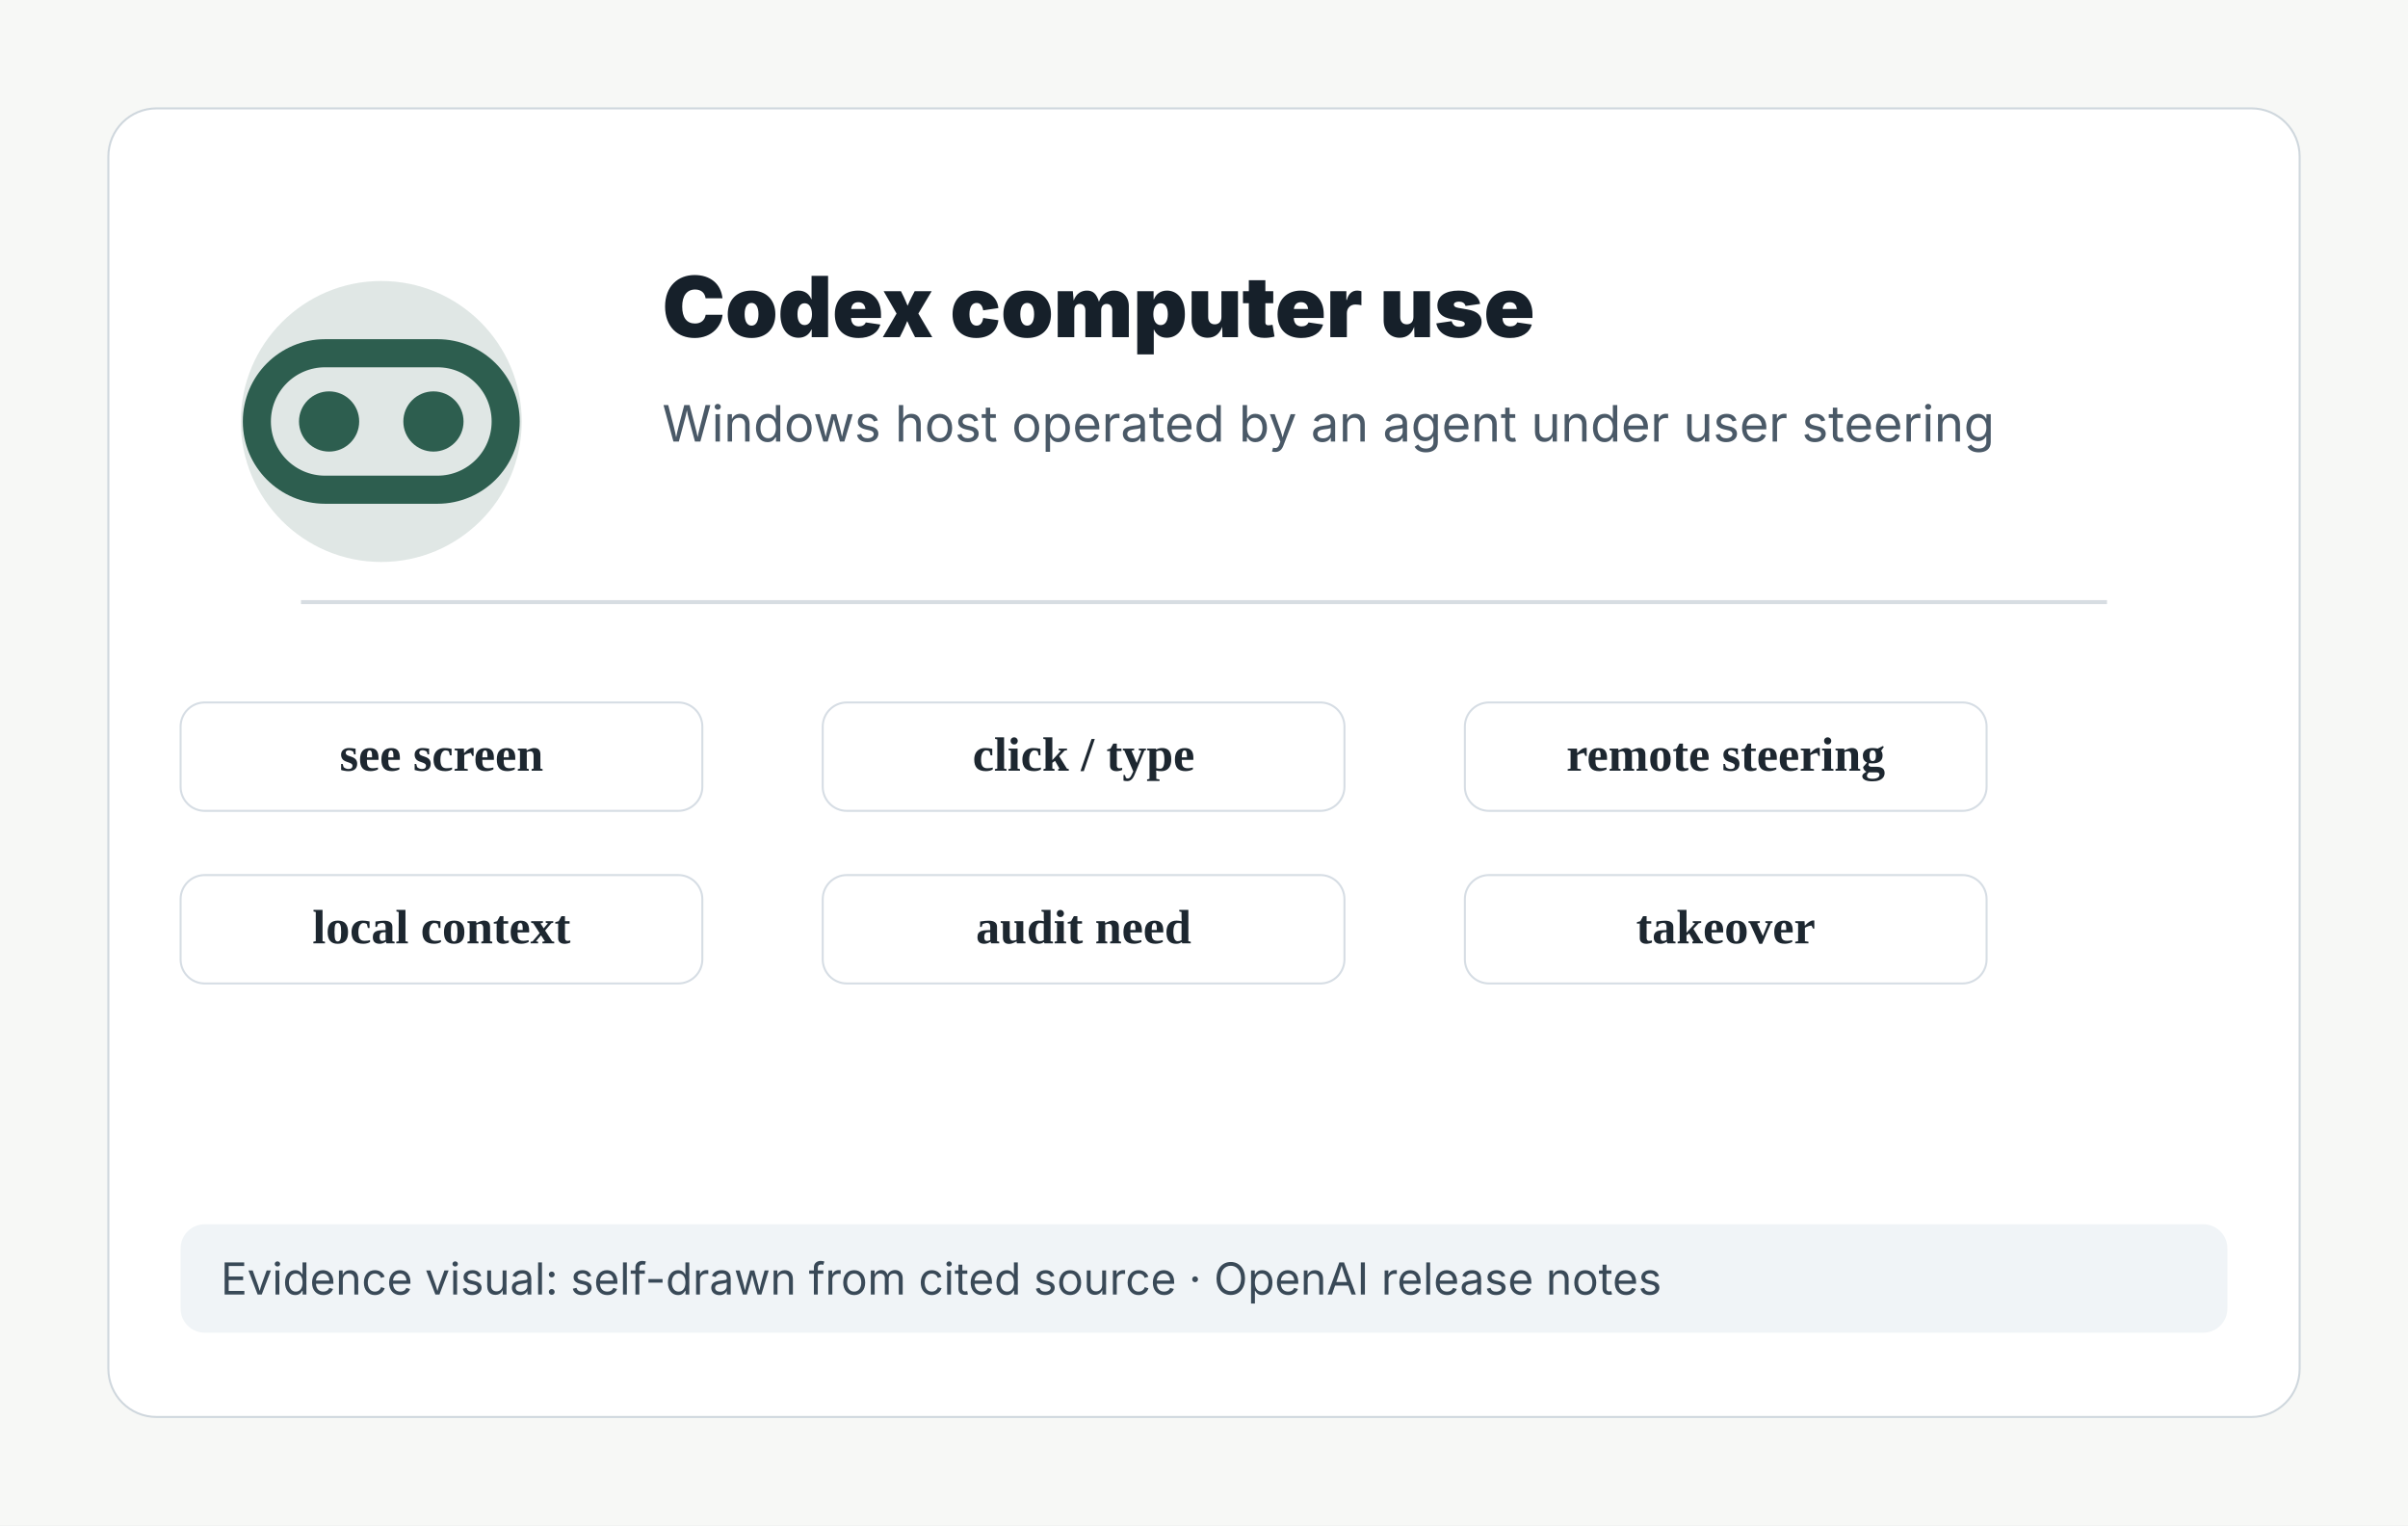
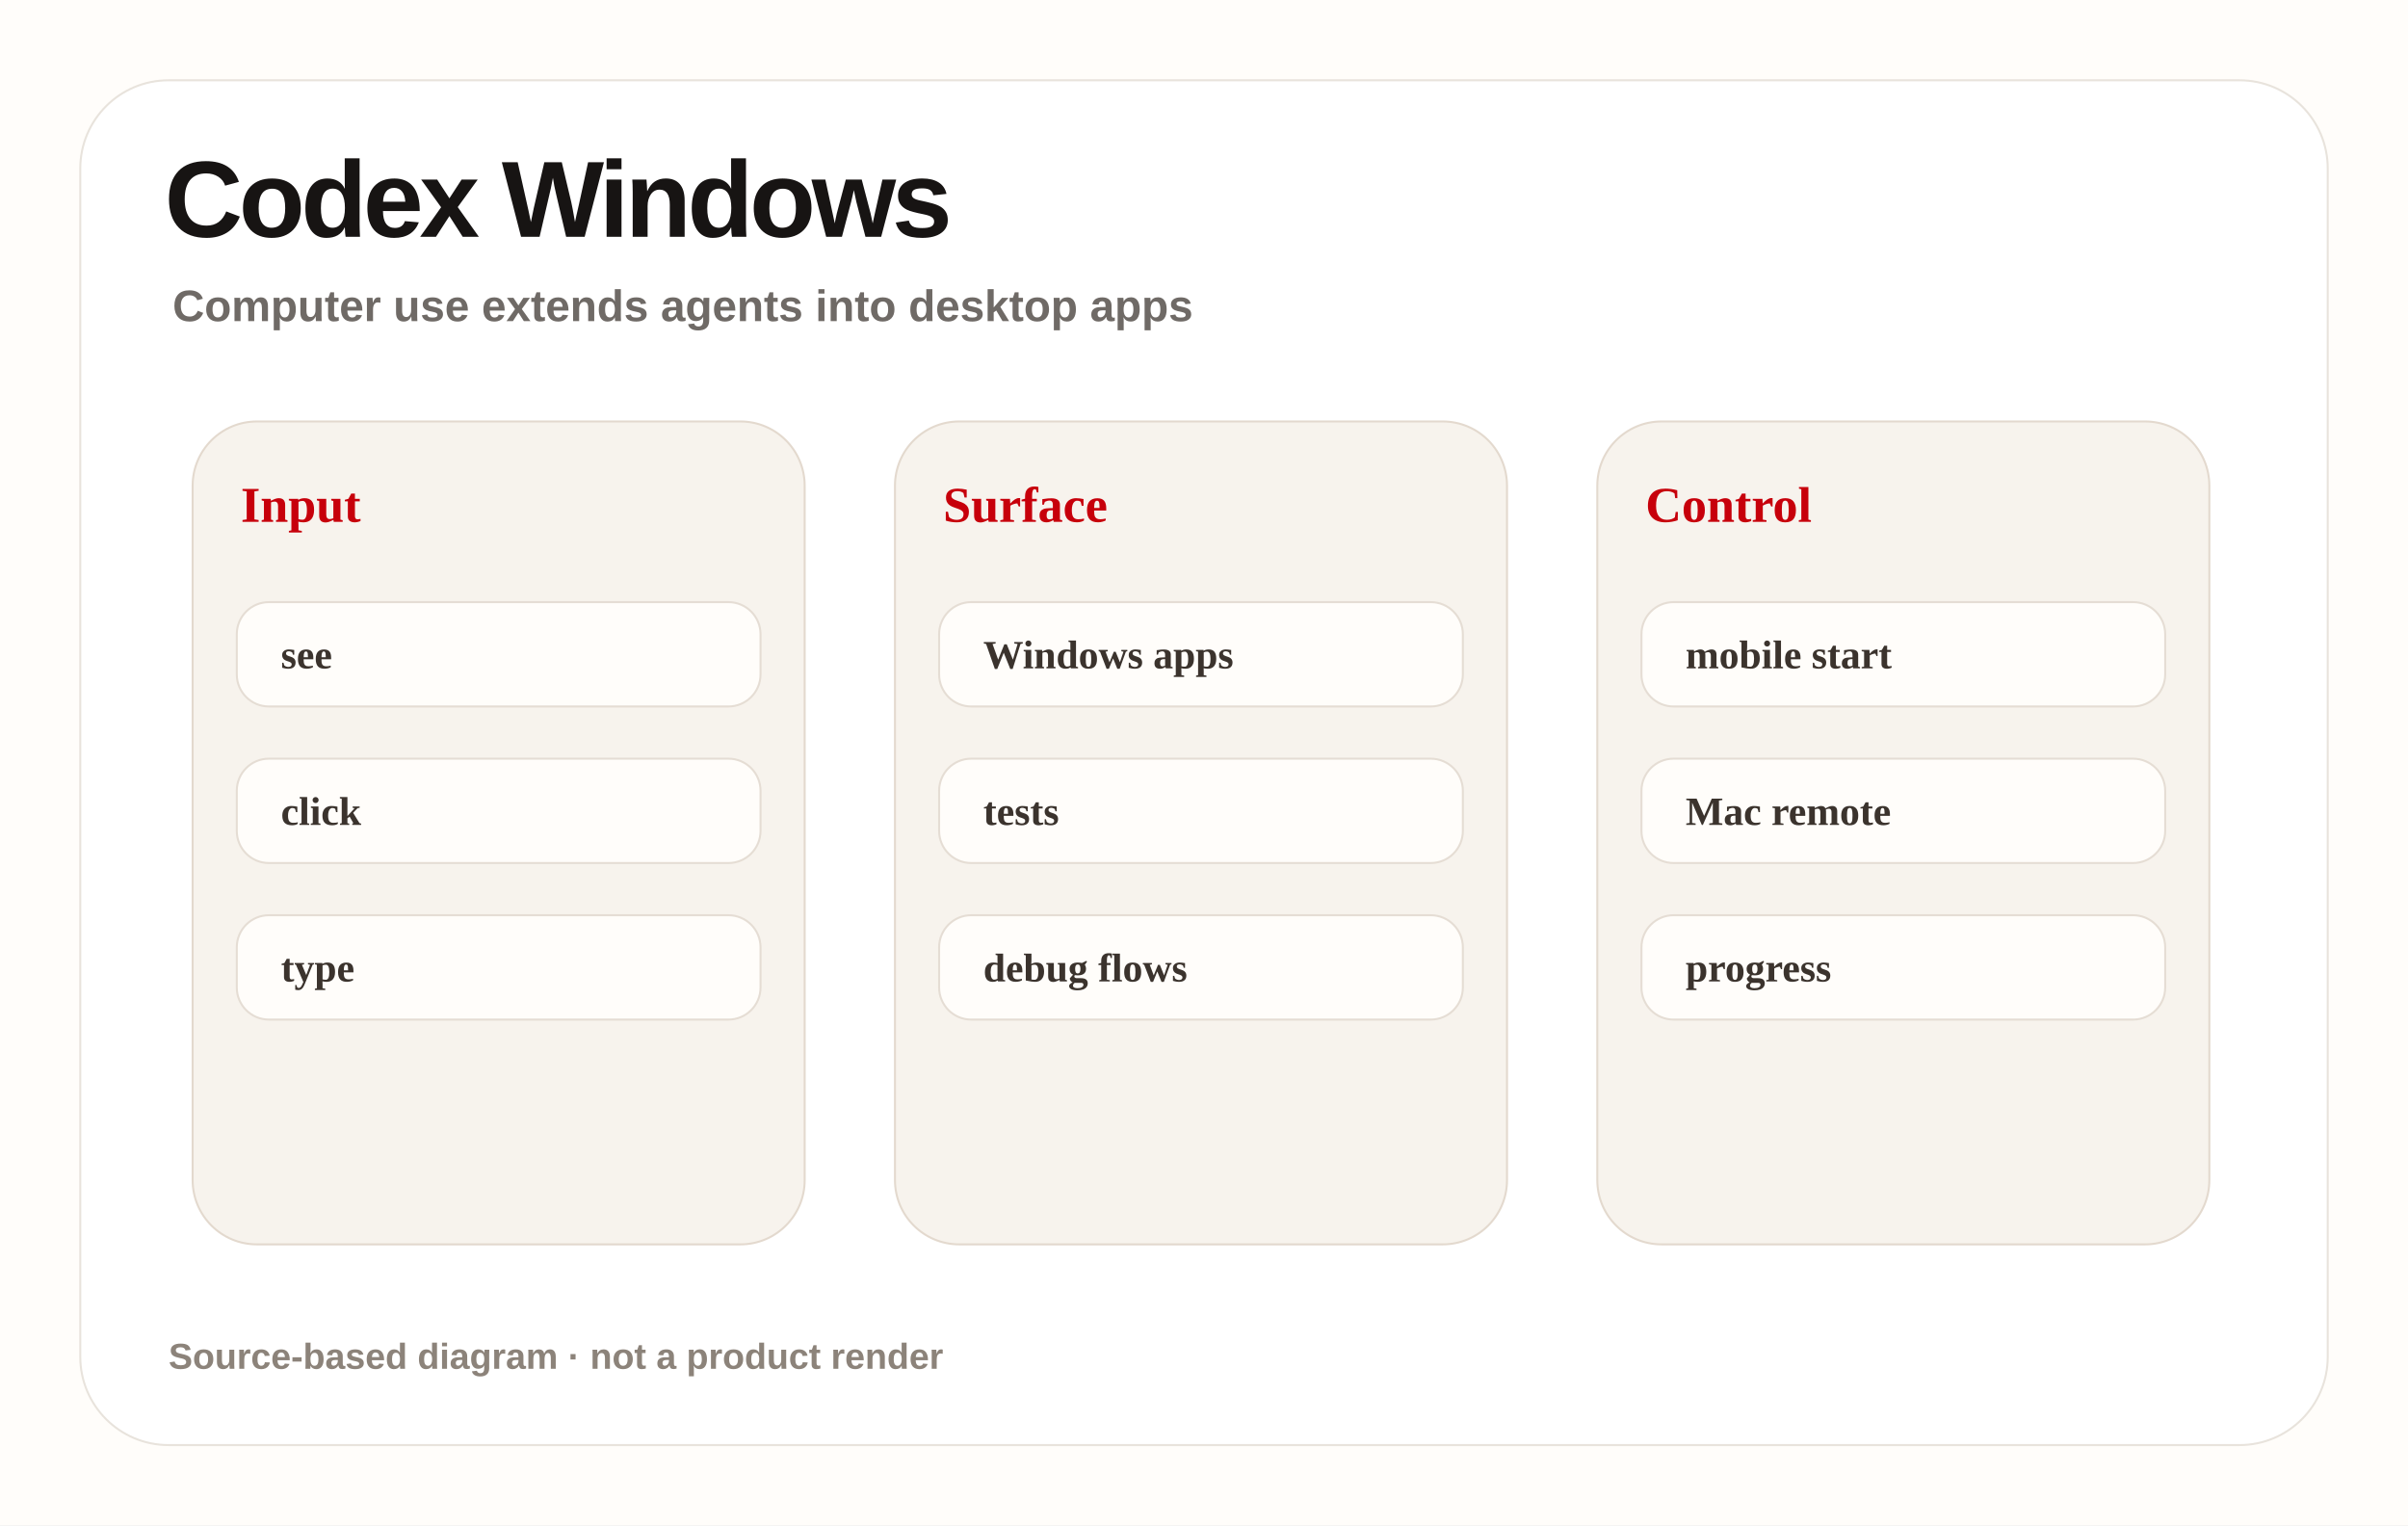
- <svg xmlns="http://www.w3.org/2000/svg" width="1200" height="760" viewBox="0 0 1200 760">
-   <rect width="1200" height="760" fill="#f7f8f6" />
-   <rect x="54" y="54" width="1092" height="652" rx="24" fill="#ffffff" stroke="#cfd7dd" />
-   <circle cx="190" cy="210" r="70" fill="#2d5e4f" opacity="0.15" />
-   <rect x="128" y="176" width="124" height="68" rx="34" fill="none" stroke="#2d5e4f" stroke-width="14" />
-   <circle cx="164" cy="210" r="15" fill="#2d5e4f" />
-   <circle cx="216" cy="210" r="15" fill="#2d5e4f" />
-   <text x="330" y="168" font-family="Inter,Arial,sans-serif" font-size="42" font-weight="900" fill="#16202a">Codex computer use</text>
-   <text x="330" y="220" font-family="Inter,Arial,sans-serif" font-size="25" fill="#4a5967">Windows host operated by an agent under user steering</text>
-   <path d="M150 300 H1050" stroke="#d7dde2" stroke-width="2" />
-   <rect x="90" y="350" width="260" height="54" rx="12" fill="#fff" stroke="#d6dde4" />
-   <text x="220" y="384" text-anchor="middle" font-size="24" font-weight="700" fill="#1d2730">see screen</text>
-   <rect x="410" y="350" width="260" height="54" rx="12" fill="#fff" stroke="#d6dde4" />
-   <text x="540" y="384" text-anchor="middle" font-size="24" font-weight="700" fill="#1d2730">click / type</text>
-   <rect x="730" y="350" width="260" height="54" rx="12" fill="#fff" stroke="#d6dde4" />
-   <text x="860" y="384" text-anchor="middle" font-size="24" font-weight="700" fill="#1d2730">remote steering</text>
-   <rect x="90" y="436" width="260" height="54" rx="12" fill="#fff" stroke="#d6dde4" />
-   <text x="220" y="470" text-anchor="middle" font-size="24" font-weight="700" fill="#1d2730">local context</text>
-   <rect x="410" y="436" width="260" height="54" rx="12" fill="#fff" stroke="#d6dde4" />
-   <text x="540" y="470" text-anchor="middle" font-size="24" font-weight="700" fill="#1d2730">audit need</text>
-   <rect x="730" y="436" width="260" height="54" rx="12" fill="#fff" stroke="#d6dde4" />
-   <text x="860" y="470" text-anchor="middle" font-size="24" font-weight="700" fill="#1d2730">takeover</text>
-   <rect x="90" y="610" width="1020" height="54" rx="12" fill="#f0f4f7" />
-   <text x="110" y="645" font-family="Inter,Arial,sans-serif" font-size="22" fill="#394957">Evidence visual: self-drawn from cited source · OpenAI release notes</text>
+ <svg xmlns="http://www.w3.org/2000/svg" width="1200" height="760" viewBox="0 0 1200 760" role="img" aria-label="Codex Windows">
+   <rect width="1200" height="760" fill="#fffdfa" />
+   <rect x="40" y="40" width="1120" height="680" rx="44" fill="#ffffff" stroke="#e8e3dc" />
+   <text x="82" y="118" font-family="Aptos, Arial, sans-serif" font-size="54" font-weight="950" letter-spacing="-2" fill="#171413">Codex Windows</text>
+   <text x="86" y="160" font-family="Aptos, Arial, sans-serif" font-size="22" font-weight="700" fill="#6f6a66">Computer use extends agents into desktop apps</text>
+   <rect x="96" y="210" width="305" height="410" rx="32" fill="#f7f3ed" stroke="#e3d9ce" />
+   <text x="120" y="260" font-size="25" font-weight="900" fill="#c7000b">Input</text>
+   <rect x="118" y="300" width="261" height="52" rx="16" fill="#fffdfa" stroke="#e5ddd4" />
+   <text x="140" y="333" font-size="20" font-weight="700" fill="#3b332d">see</text>
+   <rect x="118" y="378" width="261" height="52" rx="16" fill="#fffdfa" stroke="#e5ddd4" />
+   <text x="140" y="411" font-size="20" font-weight="700" fill="#3b332d">click</text>
+   <rect x="118" y="456" width="261" height="52" rx="16" fill="#fffdfa" stroke="#e5ddd4" />
+   <text x="140" y="489" font-size="20" font-weight="700" fill="#3b332d">type</text>
+   <rect x="446" y="210" width="305" height="410" rx="32" fill="#f7f3ed" stroke="#e3d9ce" />
+   <text x="470" y="260" font-size="25" font-weight="900" fill="#c7000b">Surface</text>
+   <rect x="468" y="300" width="261" height="52" rx="16" fill="#fffdfa" stroke="#e5ddd4" />
+   <text x="490" y="333" font-size="20" font-weight="700" fill="#3b332d">Windows apps</text>
+   <rect x="468" y="378" width="261" height="52" rx="16" fill="#fffdfa" stroke="#e5ddd4" />
+   <text x="490" y="411" font-size="20" font-weight="700" fill="#3b332d">tests</text>
+   <rect x="468" y="456" width="261" height="52" rx="16" fill="#fffdfa" stroke="#e5ddd4" />
+   <text x="490" y="489" font-size="20" font-weight="700" fill="#3b332d">debug flows</text>
+   <rect x="796" y="210" width="305" height="410" rx="32" fill="#f7f3ed" stroke="#e3d9ce" />
+   <text x="820" y="260" font-size="25" font-weight="900" fill="#c7000b">Control</text>
+   <rect x="818" y="300" width="261" height="52" rx="16" fill="#fffdfa" stroke="#e5ddd4" />
+   <text x="840" y="333" font-size="20" font-weight="700" fill="#3b332d">mobile start</text>
+   <rect x="818" y="378" width="261" height="52" rx="16" fill="#fffdfa" stroke="#e5ddd4" />
+   <text x="840" y="411" font-size="20" font-weight="700" fill="#3b332d">Mac remote</text>
+   <rect x="818" y="456" width="261" height="52" rx="16" fill="#fffdfa" stroke="#e5ddd4" />
+   <text x="840" y="489" font-size="20" font-weight="700" fill="#3b332d">progress</text>
+   <text x="84" y="682" font-family="Aptos, Arial, sans-serif" font-size="18" font-weight="700" fill="#8c837a">Source-based diagram · not a product render</text>
</svg>
